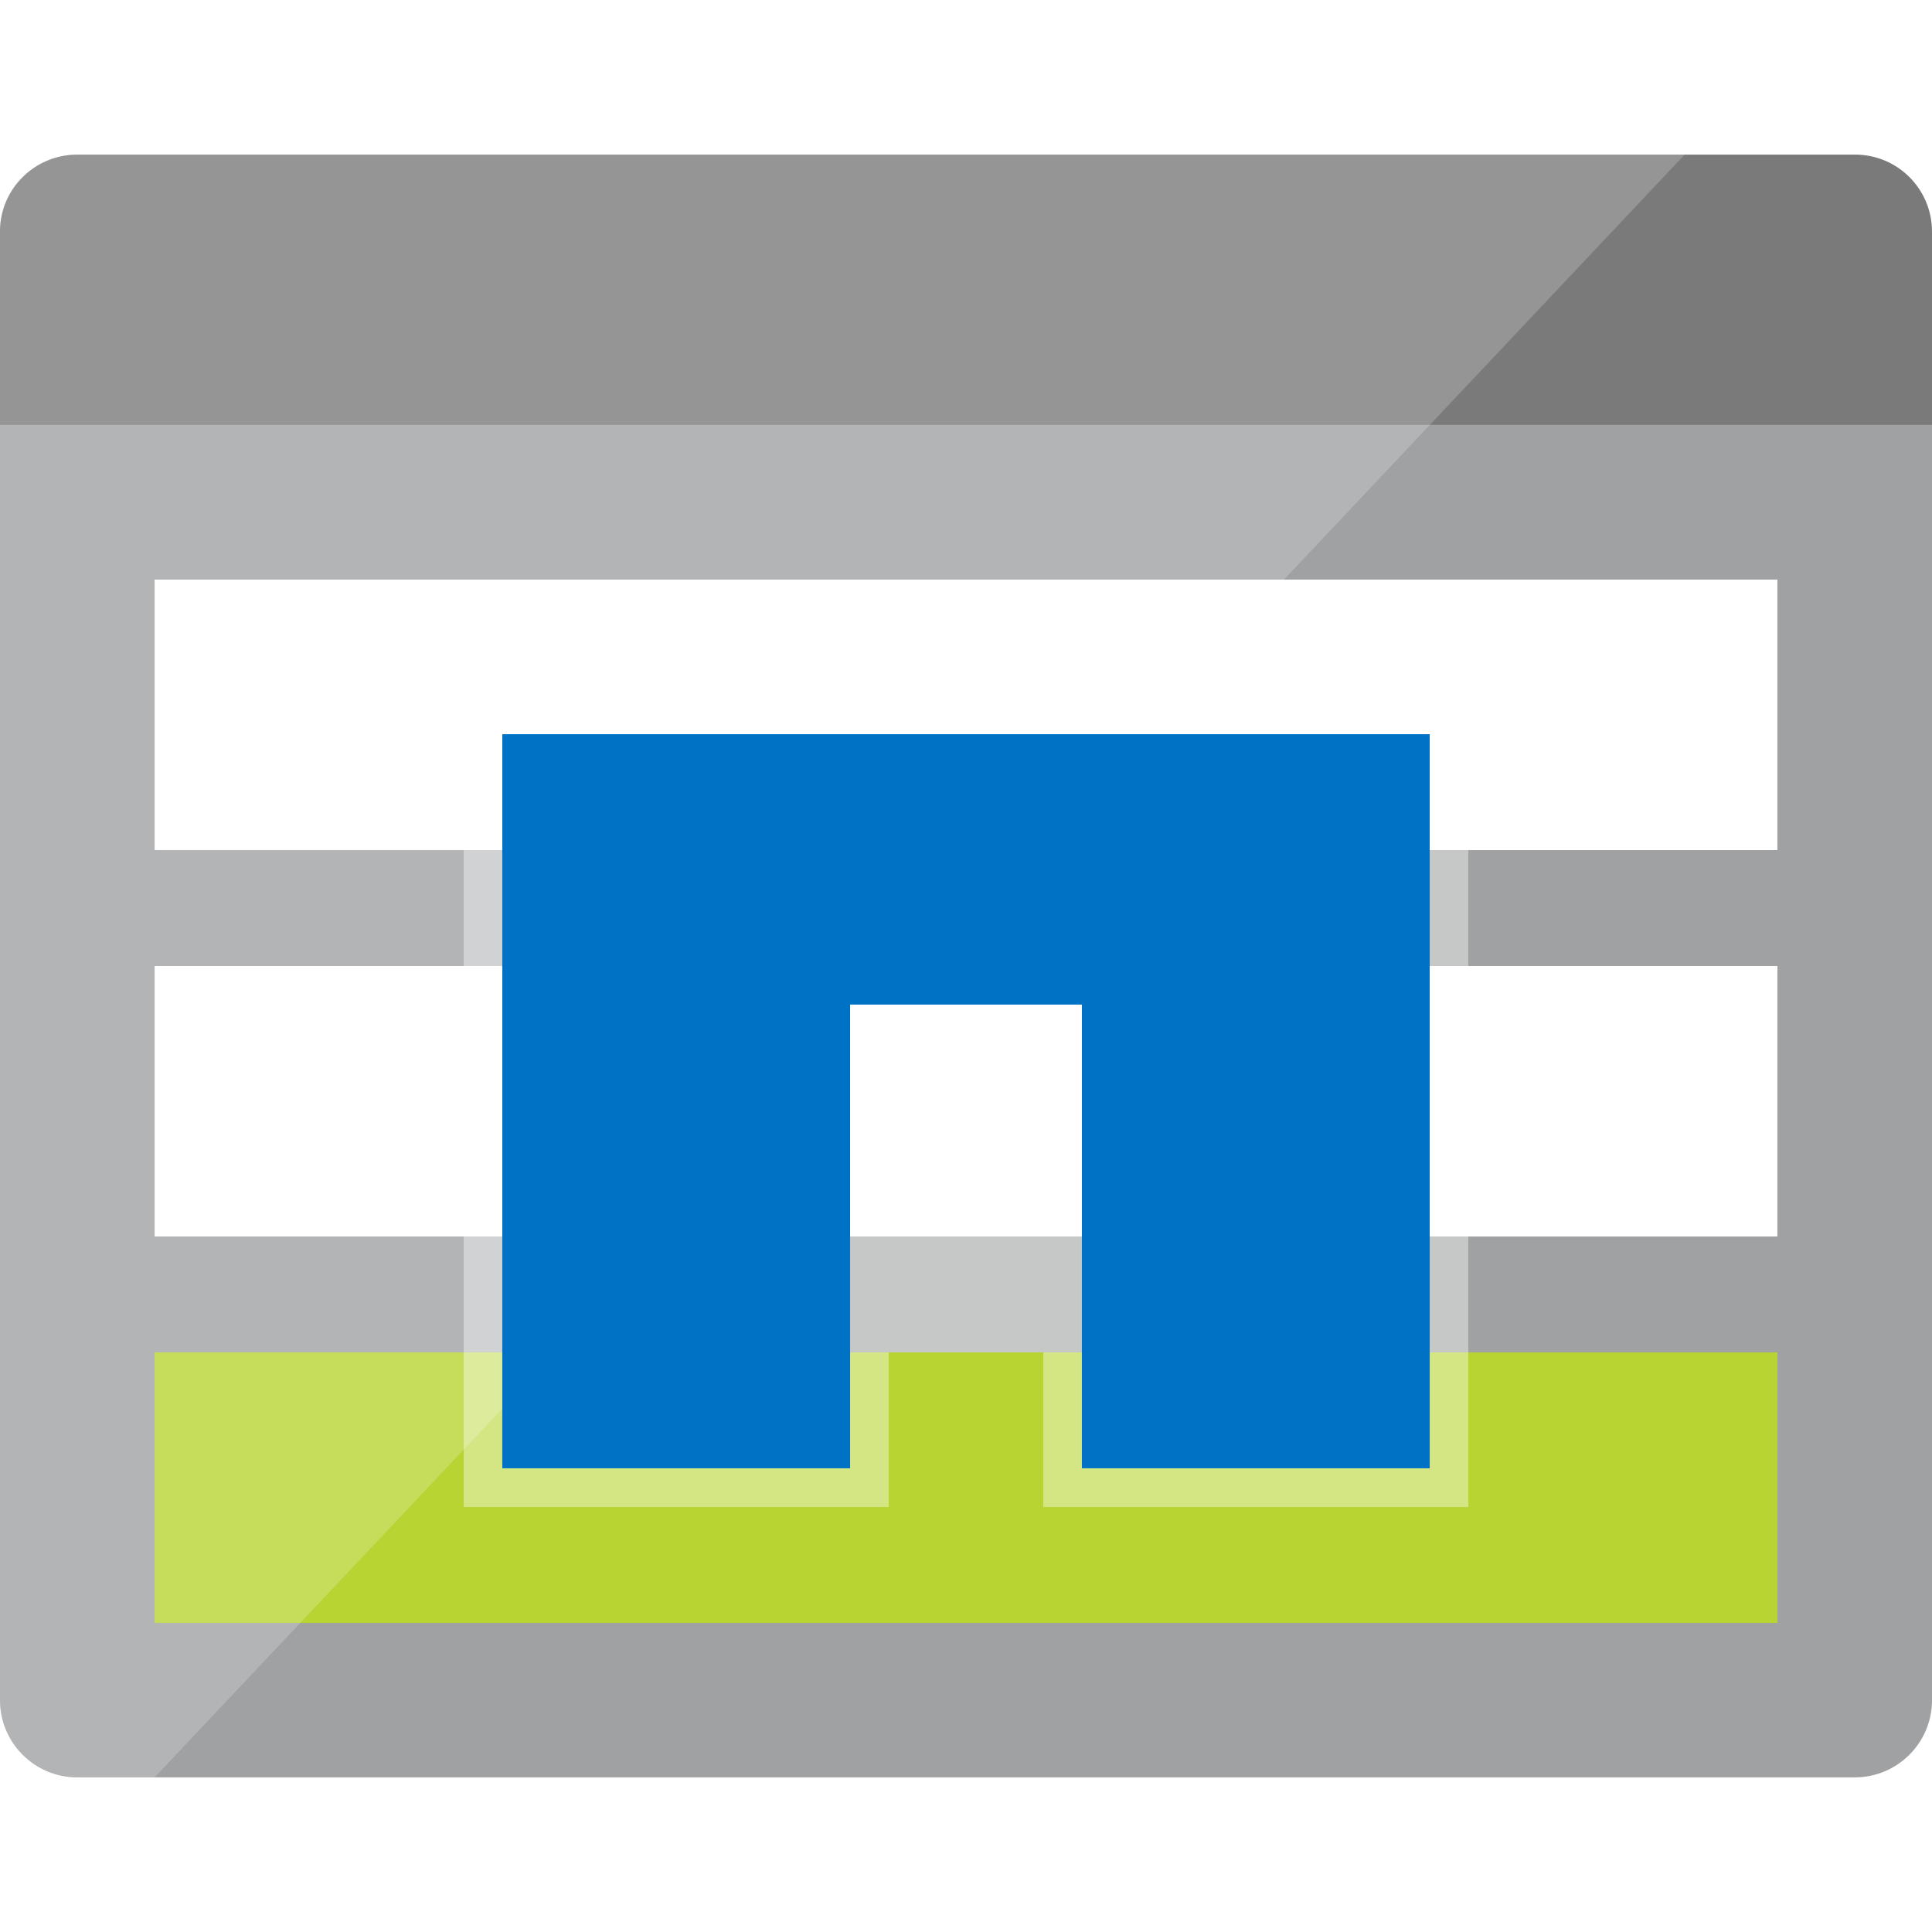
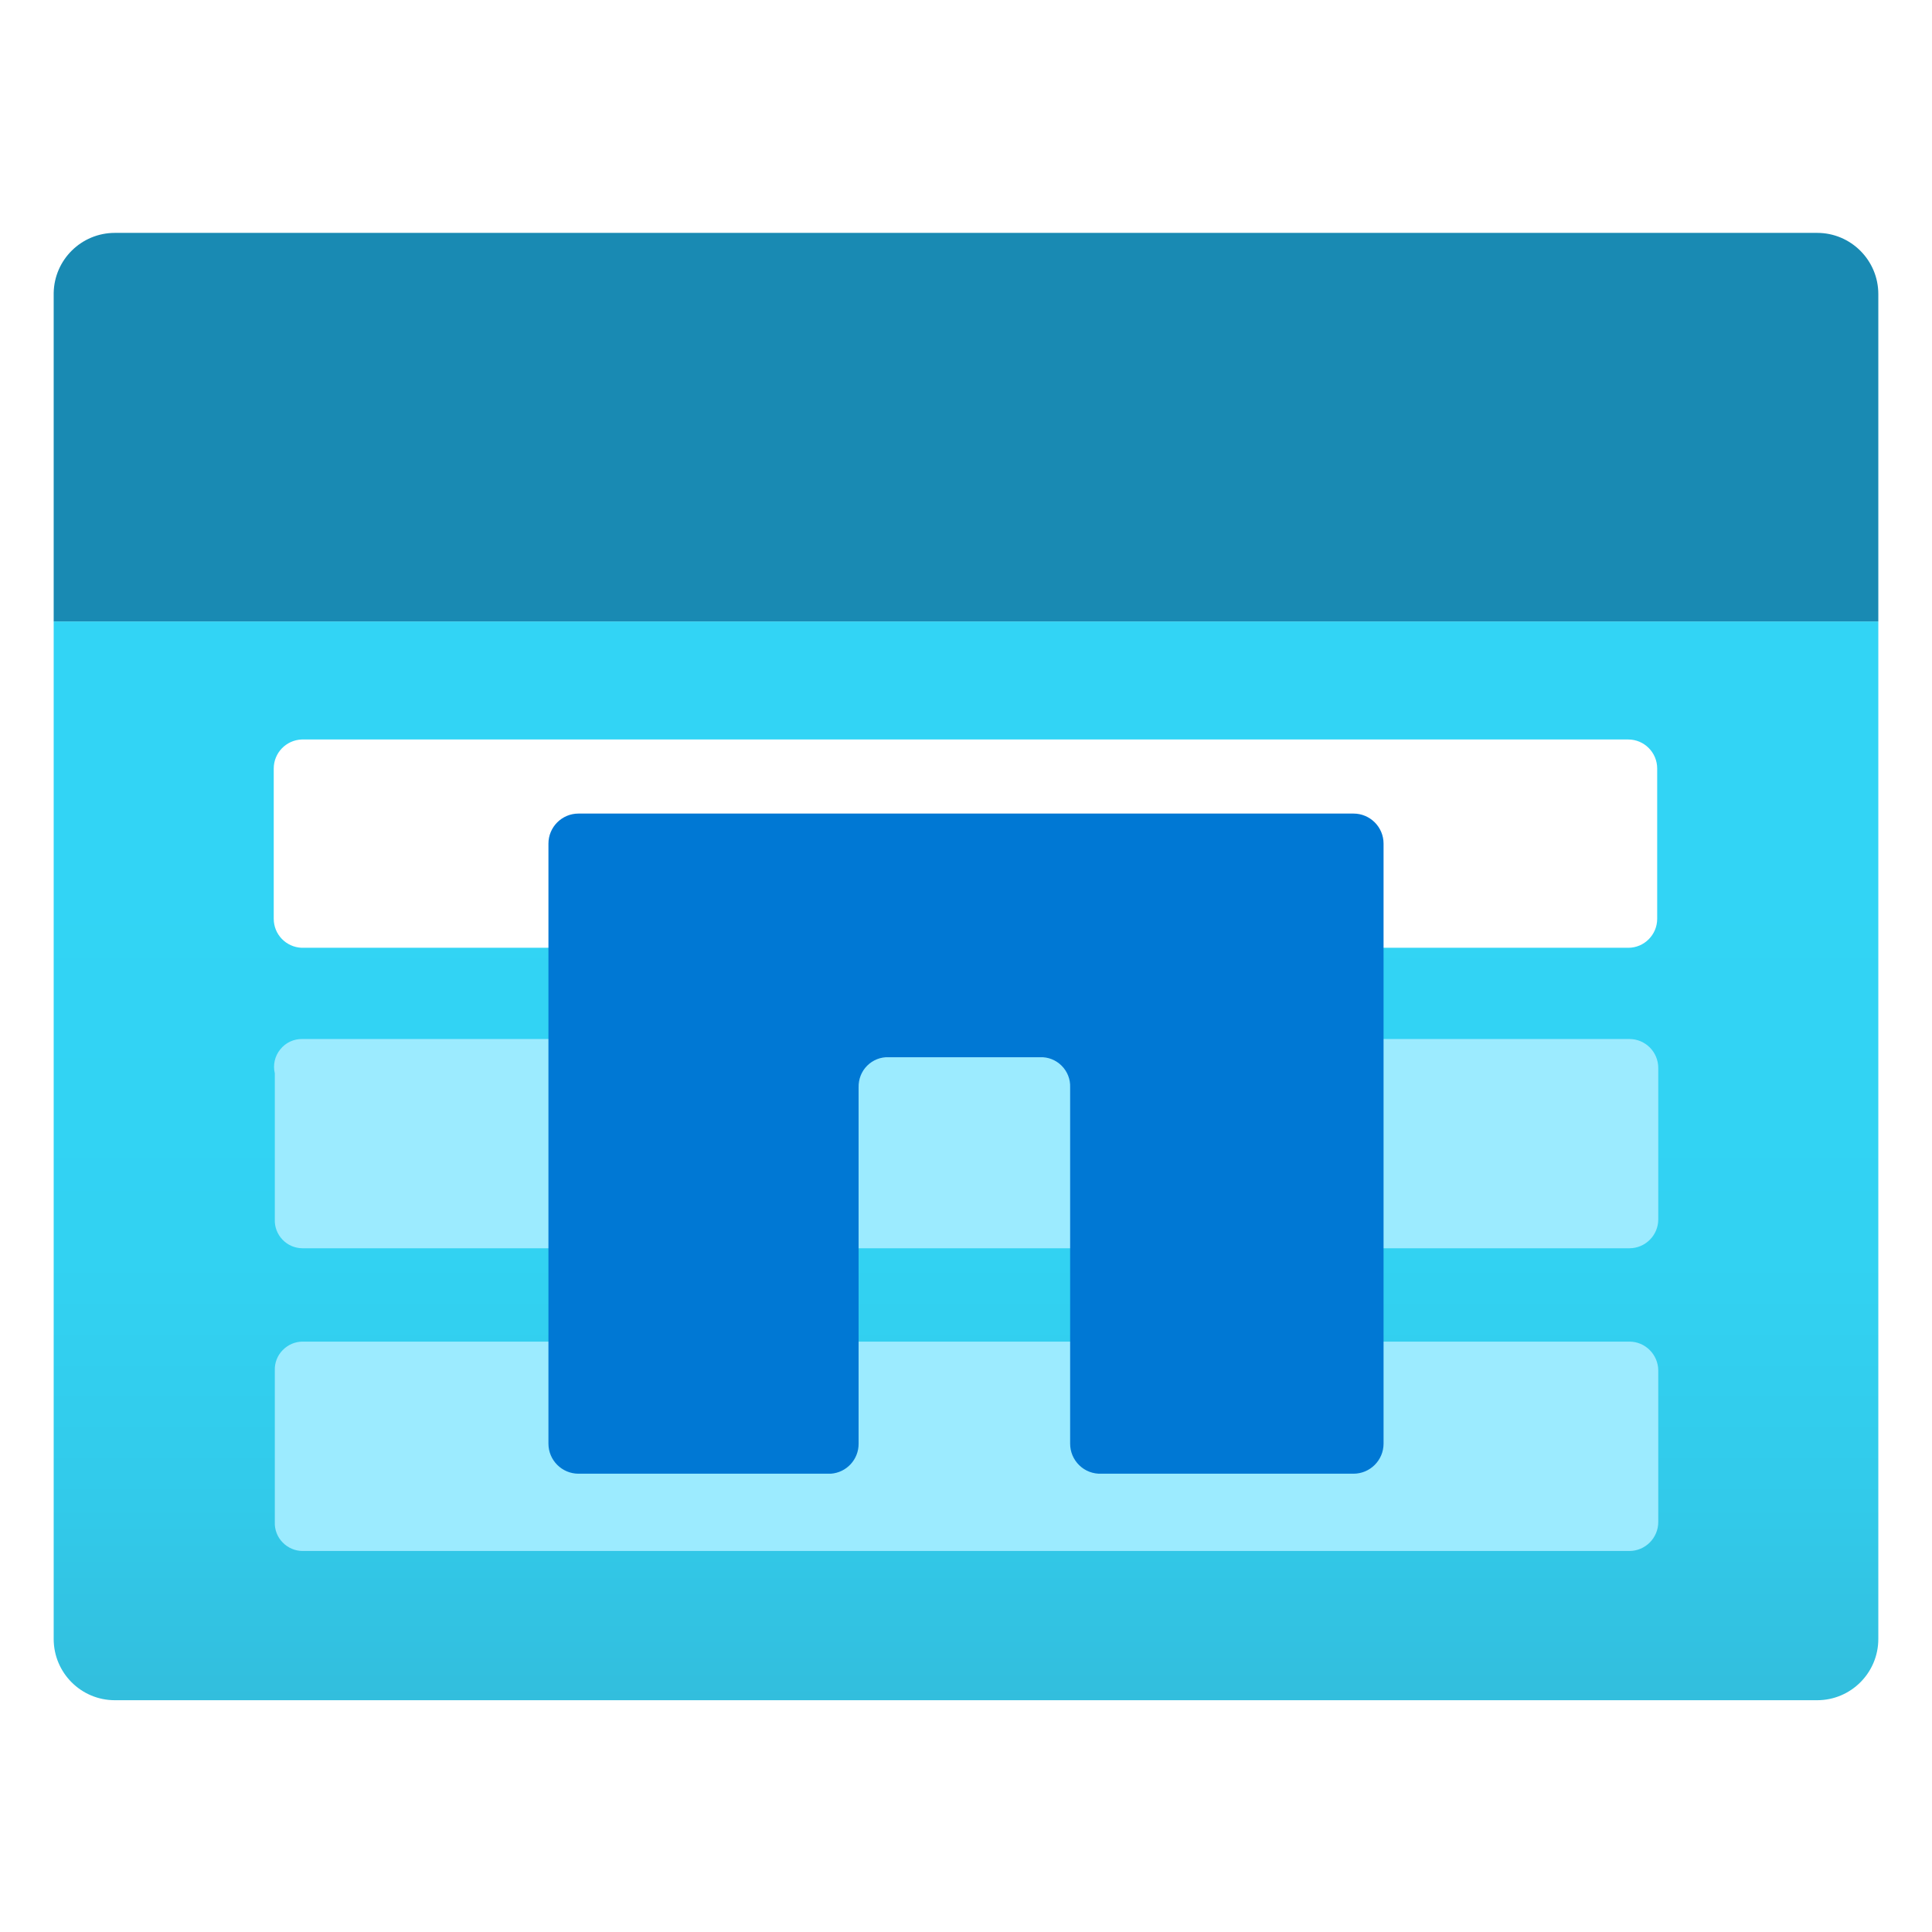
- <svg xmlns="http://www.w3.org/2000/svg" xmlns:xlink="http://www.w3.org/1999/xlink" width="70pt" height="70pt" viewBox="0 0 70 70" version="1.1">
+ <svg xmlns="http://www.w3.org/2000/svg" width="70pt" height="70pt" viewBox="0 0 70 70" version="1.1">
  <defs>
-     <filter id="alpha" filterUnits="objectBoundingBox" x="0%" y="0%" width="100%" height="100%">
-       <feColorMatrix type="matrix" in="SourceGraphic" values="0 0 0 0 1 0 0 0 0 1 0 0 0 0 1 0 0 0 1 0" />
-     </filter>
-     <mask id="mask0">
-       <g filter="url(#alpha)">
-         <rect x="0" y="0" width="70" height="70" style="fill:rgb(0%,0%,0%);fill-opacity:0.2;stroke:none;" />
-       </g>
-     </mask>
-     <clipPath id="clip1">
-       <rect x="0" y="0" width="70" height="70" />
-     </clipPath>
-     <g id="surface5" clip-path="url(#clip1)">
-       <path style=" stroke:none;fill-rule:nonzero;fill:rgb(100%,100%,100%);fill-opacity:1;" d="M 61.039 5.602 L 2.781 5.602 C 1.246 5.602 0 6.848 0 8.383 L 0 61.602 C 0 63.145 1.254 64.398 2.801 64.398 L 5.602 64.398 Z M 61.039 5.602 " />
-     </g>
-     <mask id="mask1">
-       <g filter="url(#alpha)">
-         <rect x="0" y="0" width="70" height="70" style="fill:rgb(0%,0%,0%);fill-opacity:0.4;stroke:none;" />
-       </g>
-     </mask>
-     <clipPath id="clip2">
-       <rect x="0" y="0" width="70" height="70" />
-     </clipPath>
-     <g id="surface8" clip-path="url(#clip2)">
-       <path style=" stroke:none;fill-rule:nonzero;fill:rgb(100%,100%,100%);fill-opacity:1;" d="M 16.801 30.801 L 16.801 54.602 L 32.199 54.602 L 32.199 49 L 37.801 49 L 37.801 54.602 L 53.199 54.602 L 53.199 30.801 Z M 16.801 30.801 " />
-     </g>
+     <linearGradient id="linear0" gradientUnits="userSpaceOnUse" x1="9" y1="15.83" x2="9" y2="5.79" gradientTransform="matrix(3.888889,0,0,3.888889,0,0)">
+       <stop offset="0" style="stop-color:rgb(19.608%,74.51%,86.667%);stop-opacity:1;" />
+       <stop offset="0.18" style="stop-color:rgb(19.608%,79.216%,91.765%);stop-opacity:1;" />
+       <stop offset="0.41" style="stop-color:rgb(19.608%,82.353%,94.902%);stop-opacity:1;" />
+       <stop offset="0.78" style="stop-color:rgb(19.608%,83.137%,96.078%);stop-opacity:1;" />
+     </linearGradient>
  </defs>
  <g id="surface1">
-     <path style=" stroke:none;fill-rule:nonzero;fill:rgb(62.745%,63.137%,63.529%);fill-opacity:1;" d="M 2.801 64.398 L 67.199 64.398 C 68.746 64.398 70 63.145 70 61.602 L 70 15.398 L 0 15.398 L 0 61.602 C 0 63.145 1.254 64.398 2.801 64.398 Z M 2.801 64.398 " />
-     <path style=" stroke:none;fill-rule:nonzero;fill:rgb(47.843%,47.843%,47.843%);fill-opacity:1;" d="M 0 8.383 L 0 15.398 L 70 15.398 L 70 8.383 C 69.996 6.84 68.742 5.594 67.199 5.602 L 2.801 5.602 C 1.254 5.602 0 6.848 0 8.383 Z M 0 8.383 " />
-     <path style=" stroke:none;fill-rule:nonzero;fill:rgb(100%,100%,100%);fill-opacity:1;" d="M 5.602 35 L 64.398 35 L 64.398 44.801 L 5.602 44.801 Z M 5.602 21 L 64.398 21 L 64.398 30.801 L 5.602 30.801 Z M 5.602 21 " />
-     <path style=" stroke:none;fill-rule:nonzero;fill:rgb(72.157%,83.137%,19.608%);fill-opacity:1;" d="M 5.602 49 L 64.398 49 L 64.398 58.801 L 5.602 58.801 Z M 5.602 49 " />
-     <use xlink:href="#surface5" mask="url(#mask0)" />
-     <use xlink:href="#surface8" mask="url(#mask1)" />
-     <path style=" stroke:none;fill-rule:nonzero;fill:rgb(0%,44.706%,77.647%);fill-opacity:1;" d="M 18.199 26.602 L 18.199 53.199 L 30.801 53.199 L 30.801 36.398 L 39.199 36.398 L 39.199 53.199 L 51.801 53.199 L 51.801 26.602 Z M 18.199 26.602 " />
+     <path style=" stroke:none;fill-rule:nonzero;fill:url(#linear0);" d="M 1.945 22.516 L 68.055 22.516 L 68.055 59.383 C 68.055 60.609 67.062 61.602 65.84 61.602 L 4.16 61.602 C 2.938 61.602 1.945 60.609 1.945 59.383 Z M 1.945 22.516 " />
+     <path style=" stroke:none;fill-rule:nonzero;fill:rgb(9.804%,54.118%,70.196%);fill-opacity:1;" d="M 4.16 8.438 L 65.84 8.438 C 67.062 8.438 68.055 9.43 68.055 10.656 L 68.055 22.516 L 1.945 22.516 L 1.945 10.617 C 1.965 9.406 2.953 8.438 4.16 8.438 Z M 4.16 8.438 " />
+     <path style=" stroke:none;fill-rule:nonzero;fill:rgb(100%,100%,100%);fill-opacity:1;" d="M 10.93 26.793 L 58.996 26.793 C 59.574 26.793 60.043 27.266 60.043 27.844 L 60.043 33.289 C 60.043 33.867 59.574 34.34 58.996 34.34 L 10.93 34.34 C 10.363 34.316 9.918 33.855 9.918 33.289 L 9.918 27.844 C 9.918 27.281 10.363 26.816 10.93 26.793 Z M 10.93 26.793 " />
+     <path style=" stroke:none;fill-rule:nonzero;fill:rgb(61.176%,92.157%,100%);fill-opacity:1;" d="M 10.965 37.645 L 59.035 37.645 C 59.613 37.645 60.082 38.113 60.082 38.695 L 60.082 44.18 C 60.082 44.758 59.613 45.227 59.035 45.227 L 10.965 45.227 C 10.691 45.227 10.43 45.117 10.238 44.918 C 10.047 44.719 9.945 44.453 9.957 44.18 L 9.957 38.891 C 9.883 38.582 9.957 38.262 10.156 38.02 C 10.352 37.773 10.652 37.637 10.965 37.645 Z M 10.965 37.645 " />
+     <path style=" stroke:none;fill-rule:nonzero;fill:rgb(61.176%,92.157%,100%);fill-opacity:1;" d="M 10.965 48.609 L 59.035 48.609 C 59.613 48.609 60.082 49.082 60.082 49.66 L 60.082 55.145 C 60.082 55.723 59.613 56.195 59.035 56.195 L 10.965 56.195 C 10.691 56.195 10.43 56.082 10.238 55.883 C 10.047 55.688 9.945 55.418 9.957 55.145 L 9.957 49.66 C 9.945 49.387 10.047 49.117 10.238 48.922 C 10.43 48.723 10.691 48.609 10.965 48.609 Z M 10.965 48.609 " />
+     <path style=" stroke:none;fill-rule:nonzero;fill:rgb(0%,47.059%,83.137%);fill-opacity:1;" d="M 19.871 30.566 L 19.871 52.305 C 19.871 52.906 20.359 53.395 20.961 53.395 L 30.102 53.395 C 30.672 53.355 31.113 52.879 31.109 52.305 L 31.109 39.395 C 31.102 39.102 31.211 38.82 31.418 38.613 C 31.625 38.406 31.906 38.293 32.199 38.305 L 37.684 38.305 C 37.977 38.293 38.258 38.406 38.465 38.613 C 38.672 38.82 38.785 39.102 38.773 39.395 L 38.773 52.305 C 38.773 52.602 38.891 52.883 39.105 53.09 C 39.316 53.297 39.605 53.406 39.898 53.395 L 49.039 53.395 C 49.641 53.395 50.129 52.906 50.129 52.305 L 50.129 30.566 C 50.129 29.965 49.641 29.477 49.039 29.477 L 20.961 29.477 C 20.359 29.477 19.871 29.965 19.871 30.566 Z M 19.871 30.566 " />
  </g>
</svg>
